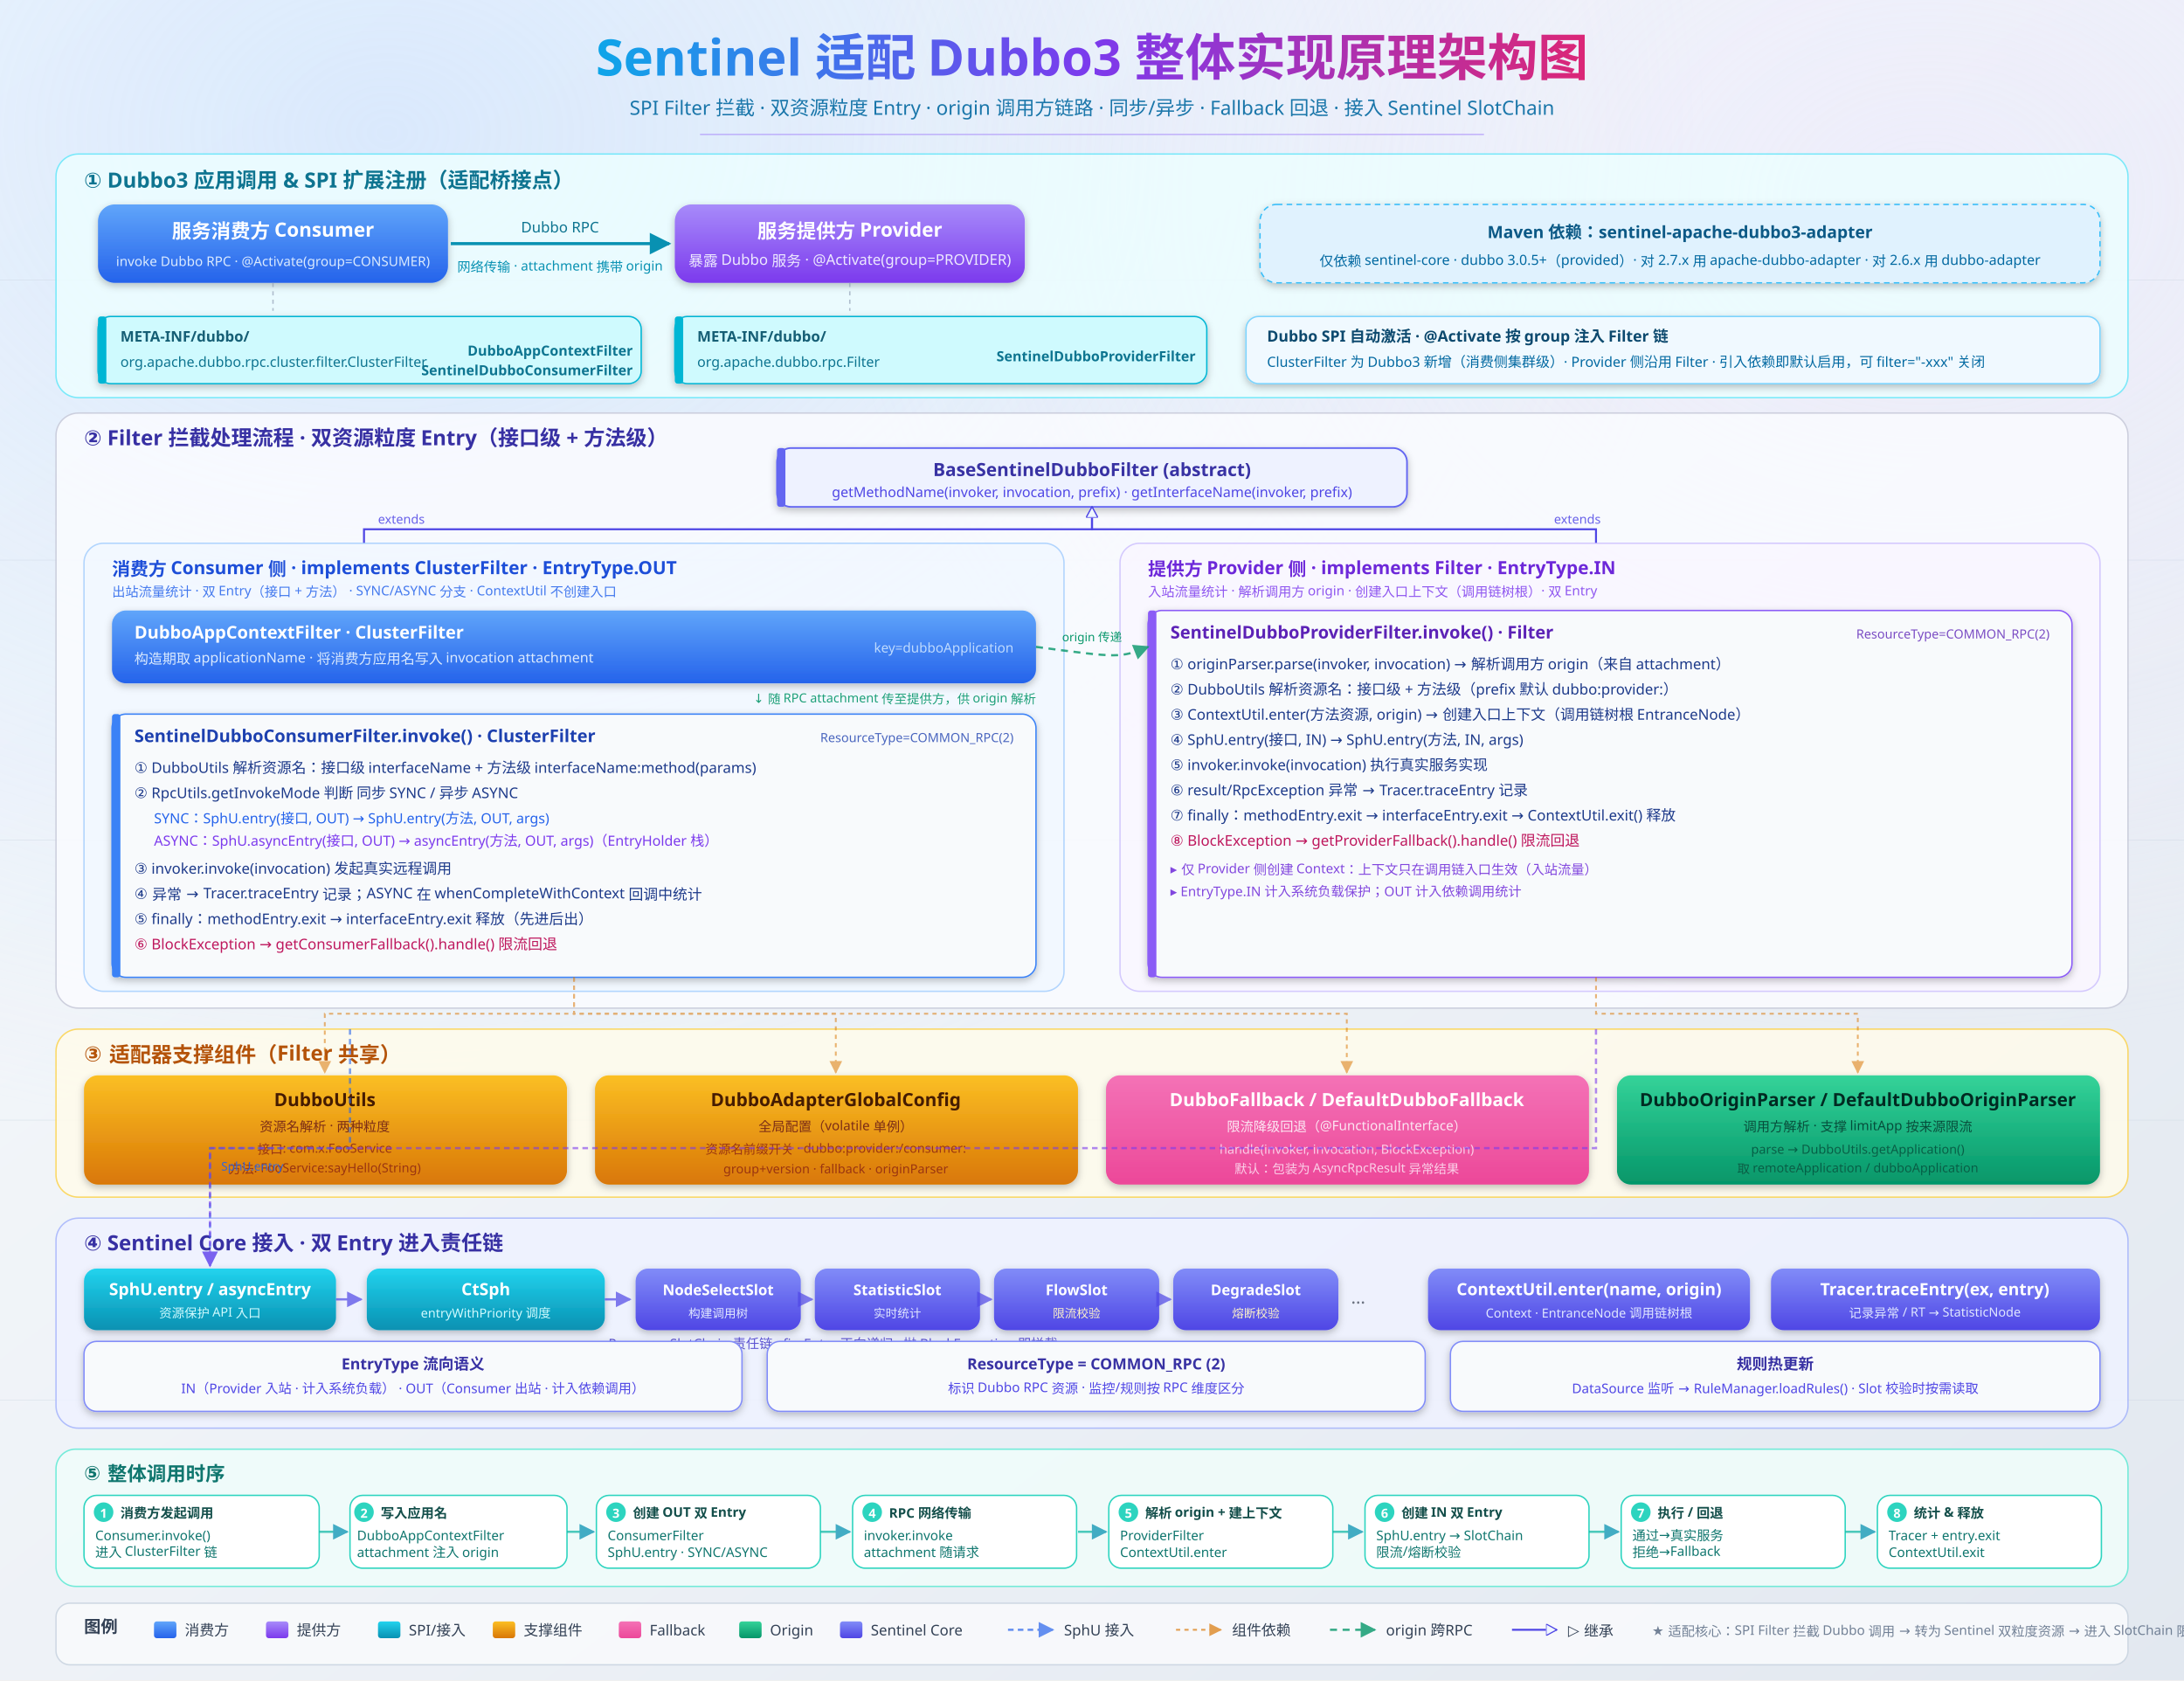
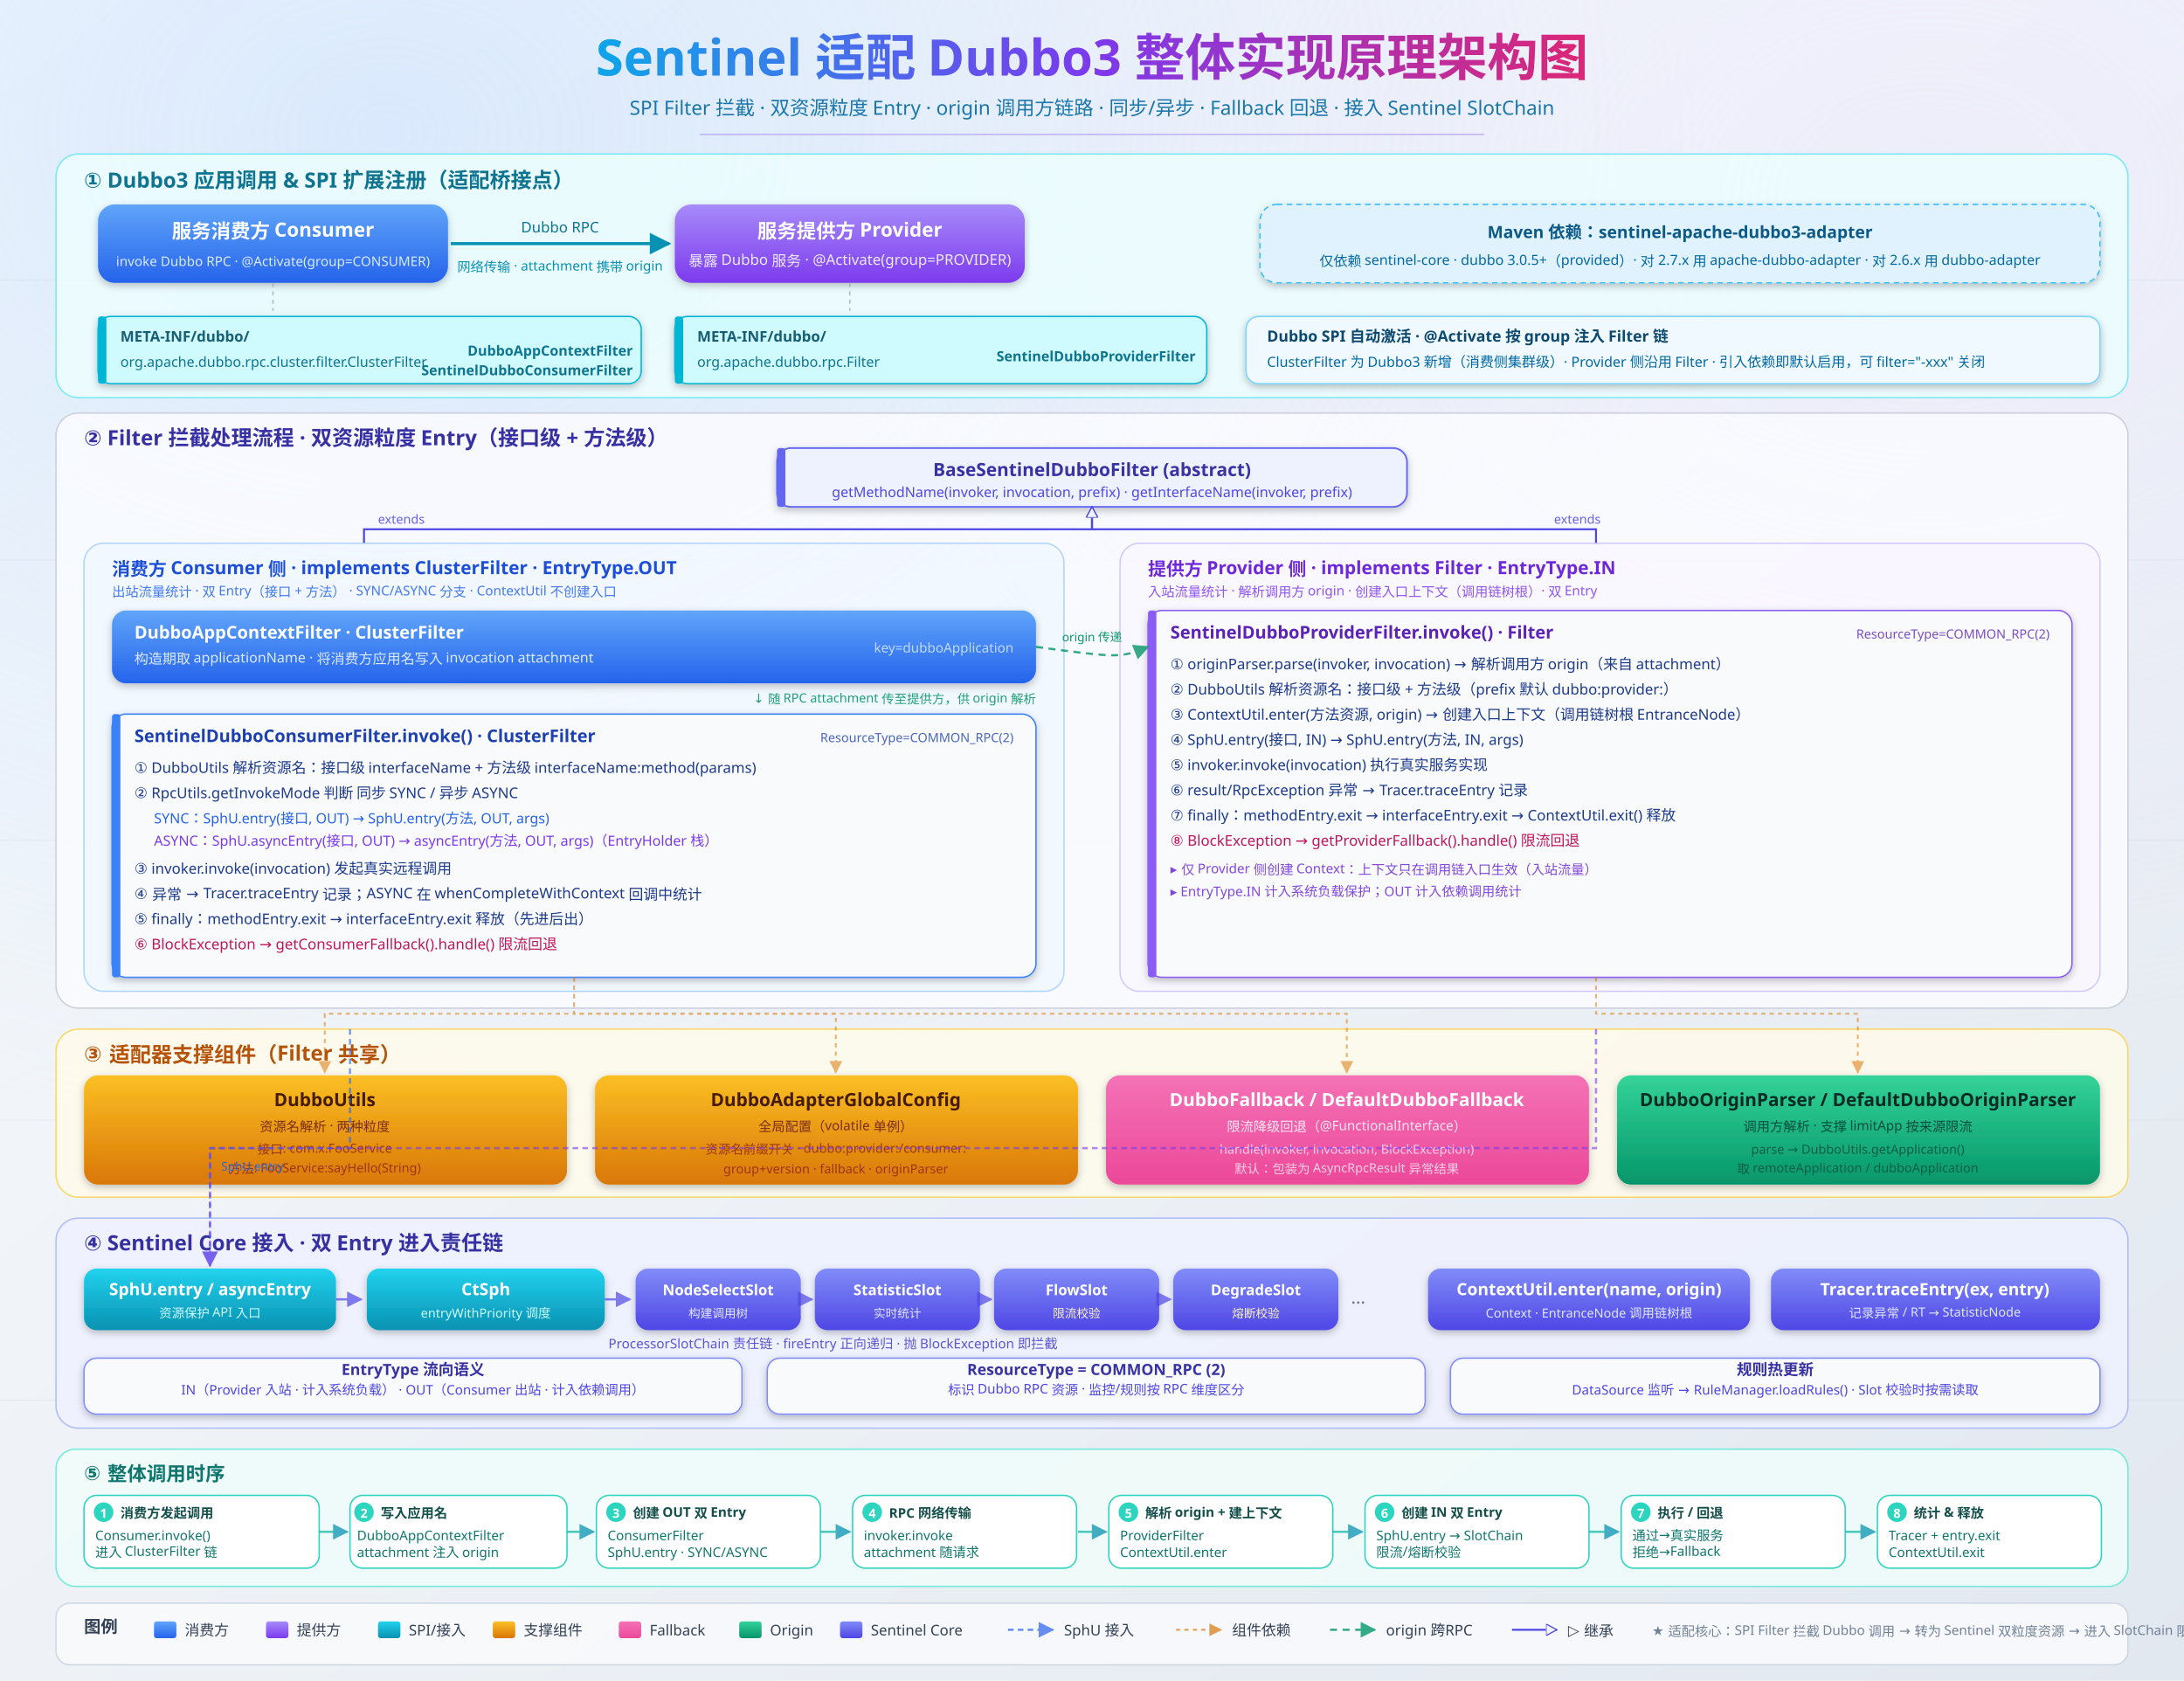
<svg xmlns="http://www.w3.org/2000/svg" width="1560" height="1200" viewBox="0 0 1560 1200" font-family="'Microsoft YaHei','PingFang SC','Segoe UI',sans-serif">
  <defs>
    <linearGradient id="bgGrad" x1="0" y1="0" x2="1" y2="1">
      <stop offset="0" stop-color="#f8fafc" />
      <stop offset="0.5" stop-color="#eef2f7" />
      <stop offset="1" stop-color="#e2e8f0" />
    </linearGradient>
    <radialGradient id="glow1" cx="0.18" cy="0.08" r="0.6">
      <stop offset="0" stop-color="#bfdbfe" stop-opacity="0.5" />
      <stop offset="1" stop-color="#bfdbfe" stop-opacity="0" />
    </radialGradient>
    <radialGradient id="glow2" cx="0.88" cy="0.12" r="0.5">
      <stop offset="0" stop-color="#ede9fe" stop-opacity="0.5" />
      <stop offset="1" stop-color="#ede9fe" stop-opacity="0" />
    </radialGradient>
    <linearGradient id="gConsumer" x1="0" y1="0" x2="0" y2="1">
      <stop offset="0" stop-color="#60a5fa" />
      <stop offset="1" stop-color="#2563eb" />
    </linearGradient>
    <linearGradient id="gProvider" x1="0" y1="0" x2="0" y2="1">
      <stop offset="0" stop-color="#a78bfa" />
      <stop offset="1" stop-color="#7c3aed" />
    </linearGradient>
    <linearGradient id="gSpi" x1="0" y1="0" x2="0" y2="1">
      <stop offset="0" stop-color="#22d3ee" />
      <stop offset="1" stop-color="#0891b2" />
    </linearGradient>
    <linearGradient id="gSupport" x1="0" y1="0" x2="0" y2="1">
      <stop offset="0" stop-color="#fbbf24" />
      <stop offset="1" stop-color="#d97706" />
    </linearGradient>
    <linearGradient id="gFallback" x1="0" y1="0" x2="0" y2="1">
      <stop offset="0" stop-color="#f472b6" />
      <stop offset="1" stop-color="#ec4899" />
    </linearGradient>
    <linearGradient id="gOrigin" x1="0" y1="0" x2="0" y2="1">
      <stop offset="0" stop-color="#34d399" />
      <stop offset="1" stop-color="#059669" />
    </linearGradient>
    <linearGradient id="gCore" x1="0" y1="0" x2="0" y2="1">
      <stop offset="0" stop-color="#818cf8" />
      <stop offset="1" stop-color="#4f46e5" />
    </linearGradient>
    <linearGradient id="titleGrad" x1="0" y1="0" x2="1" y2="0">
      <stop offset="0" stop-color="#0ea5e9" />
      <stop offset="0.5" stop-color="#7c3aed" />
      <stop offset="1" stop-color="#db2777" />
    </linearGradient>
    <filter id="shadow" x="-20%" y="-20%" width="140%" height="140%">
      <feGaussianBlur in="SourceAlpha" stdDeviation="2.5" />
      <feOffset dx="0" dy="2" result="off" />
      <feComponentTransfer>
        <feFuncA type="linear" slope="0.25" />
      </feComponentTransfer>
      <feMerge>
        <feMergeNode />
        <feMergeNode in="SourceGraphic" />
      </feMerge>
    </filter>
    <marker id="arrB" viewBox="0 0 10 10" refX="9" refY="5" markerWidth="7" markerHeight="7" orient="auto">
      <path d="M0,0 L10,5 L0,10 z" fill="#2563eb" />
    </marker>
    <marker id="arrV" viewBox="0 0 10 10" refX="9" refY="5" markerWidth="7" markerHeight="7" orient="auto">
      <path d="M0,0 L10,5 L0,10 z" fill="#7c3aed" />
    </marker>
    <marker id="arrT" viewBox="0 0 10 10" refX="9" refY="5" markerWidth="7" markerHeight="7" orient="auto">
      <path d="M0,0 L10,5 L0,10 z" fill="#0891b2" />
    </marker>
    <marker id="arrG" viewBox="0 0 10 10" refX="9" refY="5" markerWidth="7" markerHeight="7" orient="auto">
      <path d="M0,0 L10,5 L0,10 z" fill="#059669" />
    </marker>
    <marker id="arrP" viewBox="0 0 10 10" refX="9" refY="5" markerWidth="7" markerHeight="7" orient="auto">
      <path d="M0,0 L10,5 L0,10 z" fill="#db2777" />
    </marker>
    <marker id="arrA" viewBox="0 0 10 10" refX="9" refY="5" markerWidth="7" markerHeight="7" orient="auto">
      <path d="M0,0 L10,5 L0,10 z" fill="#d97706" />
    </marker>
    <marker id="arrI" viewBox="0 0 10 10" refX="9" refY="5" markerWidth="7" markerHeight="7" orient="auto">
      <path d="M0,0 L10,5 L0,10 z" fill="#4f46e5" />
    </marker>
    <marker id="arrUml" viewBox="0 0 12 12" refX="11" refY="6" markerWidth="6" markerHeight="6" orient="auto">
      <path d="M0,0 L11,6 L0,12 z" fill="#eff6ff" stroke="#4f46e5" stroke-width="1.2" />
    </marker>
  </defs>
  <rect width="1560" height="1200" fill="url(#bgGrad)" />
  <rect width="1560" height="1200" fill="url(#glow1)" />
  <rect width="1560" height="1200" fill="url(#glow2)" />
  <g stroke="#cbd5e1" stroke-width="0.5" opacity="0.5">
    <path d="M0 200 H1560 M0 400 H1560 M0 600 H1560 M0 800 H1560 M0 1000 H1560" />
  </g>
  <text x="780" y="54" text-anchor="middle" font-size="36" font-weight="800" fill="url(#titleGrad)">Sentinel 适配 Dubbo3 整体实现原理架构图</text>
  <text x="780" y="82" text-anchor="middle" font-size="14" fill="#0369a1" opacity="0.9">SPI Filter 拦截 · 双资源粒度 Entry · origin 调用方链路 · 同步/异步 · Fallback 回退 · 接入 Sentinel SlotChain</text>
  <line x1="500" y1="96" x2="1060" y2="96" stroke="#a78bfa" stroke-width="1" opacity="0.6" />
  <rect x="40" y="110" width="1480" height="174" rx="16" fill="#ecfeff" opacity="0.85" stroke="#67e8f9" stroke-width="1" />
  <text x="60" y="134" font-size="15" font-weight="700" fill="#0e7490">① Dubbo3 应用调用 &amp; SPI 扩展注册（适配桥接点）</text>
  <g filter="url(#shadow)">
    <rect x="70" y="146" width="250" height="56" rx="12" fill="url(#gConsumer)" />
    <text x="195" y="170" text-anchor="middle" font-size="14" font-weight="700" fill="#fff">服务消费方 Consumer</text>
    <text x="195" y="190" text-anchor="middle" font-size="9.5" fill="#dbeafe">invoke Dubbo RPC · @Activate(group=CONSUMER)</text>
  </g>
  <g stroke="#0891b2" stroke-width="2.2" fill="none" marker-end="url(#arrT)">
    <path d="M322 174 H478" />
  </g>
  <text x="400" y="166" text-anchor="middle" font-size="10.5" fill="#0e7490">Dubbo RPC</text>
  <text x="400" y="194" text-anchor="middle" font-size="9.5" fill="#0891b2">网络传输 · attachment 携带 origin</text>
  <g filter="url(#shadow)">
    <rect x="482" y="146" width="250" height="56" rx="12" fill="url(#gProvider)" />
    <text x="607" y="170" text-anchor="middle" font-size="14" font-weight="700" fill="#fff">服务提供方 Provider</text>
    <text x="607" y="190" text-anchor="middle" font-size="10.5" fill="#ede9fe">暴露 Dubbo 服务 · @Activate(group=PROVIDER)</text>
  </g>
  <g stroke="#94a3b8" stroke-width="1" stroke-dasharray="3,3" fill="none" opacity="0.7">
    <path d="M195 202 V222" />
    <path d="M607 202 V222" />
  </g>
  <g filter="url(#shadow)">
    <rect x="70" y="226" width="388" height="48" rx="9" fill="#cffafe" stroke="#06b6d4" stroke-width="1" />
    <rect x="70" y="226" width="6" height="48" rx="2" fill="#06b6d4" />
    <text x="86" y="244" font-size="10.5" font-weight="700" fill="#155e75">META-INF/dubbo/</text>
    <text x="86" y="262" font-size="10" fill="#0e7490">org.apache.dubbo.rpc.cluster.filter.ClusterFilter</text>
    <text x="452" y="254" text-anchor="end" font-size="10" font-weight="700" fill="#0e7490">DubboAppContextFilter</text>
    <text x="452" y="268" text-anchor="end" font-size="10" font-weight="700" fill="#0e7490">SentinelDubboConsumerFilter</text>
  </g>
  <g filter="url(#shadow)">
    <rect x="482" y="226" width="380" height="48" rx="9" fill="#cffafe" stroke="#06b6d4" stroke-width="1" />
    <rect x="482" y="226" width="6" height="48" rx="2" fill="#06b6d4" />
    <text x="498" y="244" font-size="10.5" font-weight="700" fill="#155e75">META-INF/dubbo/</text>
    <text x="498" y="262" font-size="10" fill="#0e7490">org.apache.dubbo.rpc.Filter</text>
    <text x="854" y="258" text-anchor="end" font-size="10" font-weight="700" fill="#0e7490">SentinelDubboProviderFilter</text>
  </g>
  <g filter="url(#shadow)">
    <rect x="890" y="226" width="610" height="48" rx="9" fill="#f0f9ff" stroke="#7dd3fc" stroke-width="1" />
    <text x="905" y="244" font-size="11" font-weight="700" fill="#0c4a6e">Dubbo SPI 自动激活 · @Activate 按 group 注入 Filter 链</text>
    <text x="905" y="262" font-size="10" fill="#0369a1">ClusterFilter 为 Dubbo3 新增（消费侧集群级）· Provider 侧沿用 Filter · 引入依赖即默认启用，可 filter="-xxx" 关闭</text>
  </g>
  <g filter="url(#shadow)">
    <rect x="900" y="146" width="600" height="56" rx="12" fill="#e0f2fe" stroke="#38bdf8" stroke-width="1" stroke-dasharray="4,3" />
    <text x="1200" y="170" text-anchor="middle" font-size="12" font-weight="700" fill="#075985">Maven 依赖：sentinel-apache-dubbo3-adapter</text>
    <text x="1200" y="190" text-anchor="middle" font-size="10" fill="#0369a1">仅依赖 sentinel-core · dubbo 3.0.5+（provided）· 对 2.7.x 用 apache-dubbo-adapter · 对 2.6.x 用 dubbo-adapter</text>
  </g>
  <rect x="40" y="295" width="1480" height="425" rx="16" fill="#fafbff" opacity="0.85" stroke="#c7c9d8" stroke-width="1" />
  <text x="60" y="318" font-size="15" font-weight="700" fill="#3730a3">② Filter 拦截处理流程 · 双资源粒度 Entry（接口级 + 方法级）</text>
  <g filter="url(#shadow)">
    <rect x="555" y="320" width="450" height="42" rx="10" fill="#eef2ff" stroke="#6366f1" stroke-width="1.2" />
    <rect x="555" y="320" width="6" height="42" rx="2" fill="#6366f1" />
    <text x="780" y="340" text-anchor="middle" font-size="13" font-weight="700" fill="#3730a3">BaseSentinelDubboFilter  (abstract)</text>
    <text x="780" y="355" text-anchor="middle" font-size="10" fill="#4f46e5">getMethodName(invoker, invocation, prefix) · getInterfaceName(invoker, prefix)</text>
  </g>
  <path d="M260 388 V378 H780 V362" stroke="#4f46e5" stroke-width="1.4" fill="none" marker-end="url(#arrUml)" />
  <path d="M1140 388 V378 H780 V362" stroke="#4f46e5" stroke-width="1.4" fill="none" marker-end="url(#arrUml)" />
  <text x="270" y="374" font-size="9" fill="#4f46e5" opacity="0.85">extends</text>
  <text x="1110" y="374" font-size="9" fill="#4f46e5" opacity="0.85">extends</text>
  <rect x="60" y="388" width="700" height="320" rx="14" fill="#eff6ff" opacity="0.7" stroke="#93c5fd" stroke-width="1" />
  <text x="80" y="411" font-size="13" font-weight="700" fill="#1d4ed8">消费方 Consumer 侧 · implements ClusterFilter · EntryType.OUT</text>
  <text x="80" y="426" font-size="9.5" fill="#2563eb" opacity="0.85">出站流量统计 · 双 Entry（接口 + 方法） · SYNC/ASYNC 分支 · ContextUtil 不创建入口</text>
  <g filter="url(#shadow)">
    <rect x="80" y="436" width="660" height="52" rx="10" fill="url(#gConsumer)" />
    <text x="96" y="456" font-size="12.5" font-weight="700" fill="#fff">DubboAppContextFilter  ·  ClusterFilter</text>
    <text x="96" y="474" font-size="10" fill="#dbeafe">构造期取 applicationName · 将消费方应用名写入 invocation attachment</text>
    <text x="724" y="466" text-anchor="end" font-size="9.5" fill="#bfdbfe">key=dubboApplication</text>
  </g>
  <text x="740" y="502" text-anchor="end" font-size="9" fill="#059669" opacity="0.9">↓ 随 RPC attachment 传至提供方，供 origin 解析</text>
  <g filter="url(#shadow)">
    <rect x="80" y="510" width="660" height="188" rx="10" fill="#f8fafc" stroke="#3b82f6" stroke-width="1" />
    <rect x="80" y="510" width="6" height="188" rx="2" fill="#3b82f6" />
    <text x="96" y="530" font-size="12.5" font-weight="700" fill="#1e40af">SentinelDubboConsumerFilter.invoke()  ·  ClusterFilter</text>
    <text x="96" y="552" font-size="10.5" fill="#1e3a8a">① DubboUtils 解析资源名：接口级 interfaceName + 方法级 interfaceName:method(params)</text>
    <text x="96" y="570" font-size="10.5" fill="#1e3a8a">② RpcUtils.getInvokeMode 判断 同步 SYNC / 异步 ASYNC</text>
    <text x="110" y="588" font-size="10" fill="#2563eb">SYNC：SphU.entry(接口, OUT) → SphU.entry(方法, OUT, args)</text>
    <text x="110" y="604" font-size="10" fill="#7c3aed">ASYNC：SphU.asyncEntry(接口, OUT) → asyncEntry(方法, OUT, args)（EntryHolder 栈）</text>
    <text x="96" y="624" font-size="10.5" fill="#1e3a8a">③ invoker.invoke(invocation) 发起真实远程调用</text>
    <text x="96" y="642" font-size="10.5" fill="#1e3a8a">④ 异常 → Tracer.traceEntry 记录；ASYNC 在 whenCompleteWithContext 回调中统计</text>
    <text x="96" y="660" font-size="10.5" fill="#1e3a8a">⑤ finally：methodEntry.exit → interfaceEntry.exit 释放（先进后出）</text>
    <text x="96" y="678" font-size="10.5" fill="#be185d">⑥ BlockException → getConsumerFallback().handle() 限流回退</text>
    <text x="724" y="530" text-anchor="end" font-size="9" fill="#1e40af" opacity="0.8">ResourceType=COMMON_RPC(2)</text>
  </g>
  <rect x="800" y="388" width="700" height="320" rx="14" fill="#faf5ff" opacity="0.7" stroke="#c4b5fd" stroke-width="1" />
  <text x="820" y="411" font-size="13" font-weight="700" fill="#6d28d9">提供方 Provider 侧 · implements Filter · EntryType.IN</text>
  <text x="820" y="426" font-size="9.5" fill="#7c3aed" opacity="0.85">入站流量统计 · 解析调用方 origin · 创建入口上下文（调用链树根）· 双 Entry</text>
  <g filter="url(#shadow)">
    <rect x="820" y="436" width="660" height="262" rx="10" fill="#f8fafc" stroke="#8b5cf6" stroke-width="1" />
    <rect x="820" y="436" width="6" height="262" rx="2" fill="#8b5cf6" />
    <text x="836" y="456" font-size="12.5" font-weight="700" fill="#5b21b6">SentinelDubboProviderFilter.invoke()  ·  Filter</text>
    <text x="836" y="478" font-size="10.5" fill="#1e3a8a">① originParser.parse(invoker, invocation) → 解析调用方 origin（来自 attachment）</text>
    <text x="836" y="496" font-size="10.5" fill="#1e3a8a">② DubboUtils 解析资源名：接口级 + 方法级（prefix 默认 dubbo:provider:）</text>
    <text x="836" y="514" font-size="10.5" fill="#1e3a8a">③ ContextUtil.enter(方法资源, origin) → 创建入口上下文（调用链树根 EntranceNode）</text>
    <text x="836" y="532" font-size="10.5" fill="#1e3a8a">④ SphU.entry(接口, IN) → SphU.entry(方法, IN, args)</text>
    <text x="836" y="550" font-size="10.5" fill="#1e3a8a">⑤ invoker.invoke(invocation) 执行真实服务实现</text>
    <text x="836" y="568" font-size="10.5" fill="#1e3a8a">⑥ result/RpcException 异常 → Tracer.traceEntry 记录</text>
    <text x="836" y="586" font-size="10.5" fill="#1e3a8a">⑦ finally：methodEntry.exit → interfaceEntry.exit → ContextUtil.exit() 释放</text>
    <text x="836" y="604" font-size="10.5" fill="#be185d">⑧ BlockException → getProviderFallback().handle() 限流回退</text>
    <text x="836" y="624" font-size="9.5" fill="#6d28d9" opacity="0.85">▸ 仅 Provider 侧创建 Context：上下文只在调用链入口生效（入站流量）</text>
    <text x="836" y="640" font-size="9.5" fill="#6d28d9" opacity="0.85">▸ EntryType.IN 计入系统负载保护；OUT 计入依赖调用统计</text>
    <text x="1464" y="456" text-anchor="end" font-size="9" fill="#5b21b6" opacity="0.8">ResourceType=COMMON_RPC(2)</text>
  </g>
  <g stroke="#059669" stroke-width="1.6" fill="none" marker-end="url(#arrG)" stroke-dasharray="5,4" opacity="0.8">
    <path d="M740 462 C 800 470, 800 470, 820 462" />
  </g>
  <text x="780" y="458" text-anchor="middle" font-size="8.5" fill="#059669">origin 传递</text>
  <rect x="40" y="735" width="1480" height="120" rx="16" fill="#fffbeb" opacity="0.85" stroke="#fcd34d" stroke-width="1" />
  <text x="60" y="758" font-size="15" font-weight="700" fill="#b45309">③ 适配器支撑组件（Filter 共享）</text>
  <g filter="url(#shadow)">
    <rect x="60" y="768" width="345" height="78" rx="10" fill="url(#gSupport)" />
    <text x="232" y="790" text-anchor="middle" font-size="13" font-weight="700" fill="#451a03">DubboUtils</text>
    <text x="232" y="808" text-anchor="middle" font-size="9.5" fill="#7c2d12">资源名解析 · 两种粒度</text>
    <text x="232" y="824" text-anchor="middle" font-size="9" fill="#9a3412">接口: com.x.FooService</text>
    <text x="232" y="838" text-anchor="middle" font-size="9" fill="#9a3412">方法: FooService:sayHello(String)</text>
  </g>
  <g filter="url(#shadow)">
    <rect x="425" y="768" width="345" height="78" rx="10" fill="url(#gSupport)" />
    <text x="597" y="790" text-anchor="middle" font-size="13" font-weight="700" fill="#451a03">DubboAdapterGlobalConfig</text>
    <text x="597" y="808" text-anchor="middle" font-size="9.5" fill="#7c2d12">全局配置（volatile 单例）</text>
    <text x="597" y="824" text-anchor="middle" font-size="9" fill="#9a3412">资源名前缀开关 · dubbo:provider:/consumer:</text>
    <text x="597" y="838" text-anchor="middle" font-size="9" fill="#9a3412">group+version · fallback · originParser</text>
  </g>
  <g filter="url(#shadow)">
    <rect x="790" y="768" width="345" height="78" rx="10" fill="url(#gFallback)" />
    <text x="962" y="790" text-anchor="middle" font-size="13" font-weight="700" fill="#fff">DubboFallback  /  DefaultDubboFallback</text>
    <text x="962" y="808" text-anchor="middle" font-size="9.5" fill="#fce7f3">限流降级回退（@FunctionalInterface）</text>
    <text x="962" y="824" text-anchor="middle" font-size="9" fill="#fbcfe8">handle(invoker, invocation, BlockException)</text>
    <text x="962" y="838" text-anchor="middle" font-size="9" fill="#fbcfe8">默认：包装为 AsyncRpcResult 异常结果</text>
  </g>
  <g filter="url(#shadow)">
    <rect x="1155" y="768" width="345" height="78" rx="10" fill="url(#gOrigin)" />
    <text x="1327" y="790" text-anchor="middle" font-size="13" font-weight="700" fill="#022c22">DubboOriginParser  /  DefaultDubboOriginParser</text>
    <text x="1327" y="808" text-anchor="middle" font-size="9.5" fill="#064e3b">调用方解析 · 支撑 limitApp 按来源限流</text>
    <text x="1327" y="824" text-anchor="middle" font-size="9" fill="#065f46">parse → DubboUtils.getApplication()</text>
    <text x="1327" y="838" text-anchor="middle" font-size="9" fill="#065f46">取 remoteApplication / dubboApplication</text>
  </g>
  <g stroke="#d97706" stroke-width="1.3" fill="none" marker-end="url(#arrA)" stroke-dasharray="3,3" opacity="0.55">
    <path d="M410 698 V724 H232 V766" />
    <path d="M410 698 V724 H597 V766" />
    <path d="M410 698 V724 H962 V766" />
    <path d="M1140 698 V724 H1327 V766" />
  </g>
  <rect x="40" y="870" width="1480" height="150" rx="16" fill="#eef2ff" opacity="0.85" stroke="#a5b4fc" stroke-width="1" />
  <text x="60" y="893" font-size="15" font-weight="700" fill="#3730a3">④ Sentinel Core 接入 · 双 Entry 进入责任链</text>
  <g filter="url(#shadow)">
    <rect x="60" y="906" width="180" height="44" rx="9" fill="url(#gSpi)" />
    <text x="150" y="925" text-anchor="middle" font-size="12" font-weight="700" fill="#fff">SphU.entry / asyncEntry</text>
    <text x="150" y="941" text-anchor="middle" font-size="9" fill="#cffafe">资源保护 API 入口</text>
  </g>
  <g filter="url(#shadow)">
    <rect x="262" y="906" width="170" height="44" rx="9" fill="url(#gSpi)" />
    <text x="347" y="925" text-anchor="middle" font-size="12" font-weight="700" fill="#fff">CtSph</text>
    <text x="347" y="941" text-anchor="middle" font-size="9" fill="#cffafe">entryWithPriority 调度</text>
  </g>
  <g filter="url(#shadow)">
    <rect x="454" y="906" width="118" height="44" rx="9" fill="url(#gCore)" />
    <text x="513" y="925" text-anchor="middle" font-size="10.5" font-weight="700" fill="#fff">NodeSelectSlot</text>
    <text x="513" y="941" text-anchor="middle" font-size="8.5" fill="#e0e7ff">构建调用树</text>
  </g>
  <g filter="url(#shadow)">
    <rect x="582" y="906" width="118" height="44" rx="9" fill="url(#gCore)" />
    <text x="641" y="925" text-anchor="middle" font-size="10.5" font-weight="700" fill="#fff">StatisticSlot</text>
    <text x="641" y="941" text-anchor="middle" font-size="8.5" fill="#e0e7ff">实时统计</text>
  </g>
  <g filter="url(#shadow)">
    <rect x="710" y="906" width="118" height="44" rx="9" fill="url(#gCore)" />
    <text x="769" y="925" text-anchor="middle" font-size="10.5" font-weight="700" fill="#fff">FlowSlot</text>
    <text x="769" y="941" text-anchor="middle" font-size="8.5" fill="#fef3c7">限流校验</text>
  </g>
  <g filter="url(#shadow)">
    <rect x="838" y="906" width="118" height="44" rx="9" fill="url(#gCore)" />
    <text x="897" y="925" text-anchor="middle" font-size="10.5" font-weight="700" fill="#fff">DegradeSlot</text>
    <text x="897" y="941" text-anchor="middle" font-size="8.5" fill="#fef3c7">熔断校验</text>
  </g>
  <text x="965" y="931" font-size="13" fill="#6b7280">…</text>
  <g stroke="#4f46e5" stroke-width="1.6" fill="none" marker-end="url(#arrI)" opacity="0.7">
    <path d="M240 928 H258" />
    <path d="M432 928 H450" />
    <path d="M572 928 H580" />
    <path d="M700 928 H708" />
    <path d="M828 928 H836" />
  </g>
  <text x="595" y="963" text-anchor="middle" font-size="9.5" fill="#4338ca" opacity="0.85">ProcessorSlotChain 责任链 · fireEntry 正向递归 · 抛 BlockException 即拦截</text>
  <g filter="url(#shadow)">
    <rect x="1020" y="906" width="230" height="44" rx="9" fill="url(#gCore)" />
    <text x="1135" y="925" text-anchor="middle" font-size="12" font-weight="700" fill="#fff">ContextUtil.enter(name, origin)</text>
    <text x="1135" y="941" text-anchor="middle" font-size="9" fill="#e0e7ff">Context · EntranceNode 调用链树根</text>
  </g>
  <g filter="url(#shadow)">
    <rect x="1265" y="906" width="235" height="44" rx="9" fill="url(#gCore)" />
    <text x="1382" y="925" text-anchor="middle" font-size="12" font-weight="700" fill="#fff">Tracer.traceEntry(ex, entry)</text>
    <text x="1382" y="941" text-anchor="middle" font-size="9" fill="#e0e7ff">记录异常 / RT → StatisticNode</text>
  </g>
  <g filter="url(#shadow)">
-     <rect x="60" y="958" width="470" height="50" rx="9" fill="#f8fafc" stroke="#818cf8" stroke-width="1" />
-     <text x="295" y="978" text-anchor="middle" font-size="11" font-weight="700" fill="#3730a3">EntryType 流向语义</text>
-     <text x="295" y="995" text-anchor="middle" font-size="9.5" fill="#4f46e5">IN（Provider 入站 · 计入系统负载） · OUT（Consumer 出站 · 计入依赖调用）</text>
-   </g>
-   <g filter="url(#shadow)">
-     <rect x="548" y="958" width="470" height="50" rx="9" fill="#f8fafc" stroke="#818cf8" stroke-width="1" />
-     <text x="783" y="978" text-anchor="middle" font-size="11" font-weight="700" fill="#3730a3">ResourceType = COMMON_RPC (2)</text>
-     <text x="783" y="995" text-anchor="middle" font-size="9.5" fill="#4f46e5">标识 Dubbo RPC 资源 · 监控/规则按 RPC 维度区分</text>
-   </g>
-   <g filter="url(#shadow)">
-     <rect x="1036" y="958" width="464" height="50" rx="9" fill="#f8fafc" stroke="#818cf8" stroke-width="1" />
-     <text x="1268" y="978" text-anchor="middle" font-size="11" font-weight="700" fill="#3730a3">规则热更新</text>
-     <text x="1268" y="995" text-anchor="middle" font-size="9.5" fill="#4f46e5">DataSource 监听 → RuleManager.loadRules() · Slot 校验时按需读取</text>
+     <rect x="60" y="970" width="470" height="40" rx="9" fill="#f8fafc" stroke="#818cf8" stroke-width="1" />
+     <text x="295" y="982" text-anchor="middle" font-size="11" font-weight="700" fill="#3730a3">EntryType 流向语义</text>
+     <text x="295" y="996" text-anchor="middle" font-size="9.5" fill="#4f46e5">IN（Provider 入站 · 计入系统负载） · OUT（Consumer 出站 · 计入依赖调用）</text>
+   </g>
+   <g filter="url(#shadow)">
+     <rect x="548" y="970" width="470" height="40" rx="9" fill="#f8fafc" stroke="#818cf8" stroke-width="1" />
+     <text x="783" y="982" text-anchor="middle" font-size="11" font-weight="700" fill="#3730a3">ResourceType = COMMON_RPC (2)</text>
+     <text x="783" y="996" text-anchor="middle" font-size="9.5" fill="#4f46e5">标识 Dubbo RPC 资源 · 监控/规则按 RPC 维度区分</text>
+   </g>
+   <g filter="url(#shadow)">
+     <rect x="1036" y="970" width="464" height="40" rx="9" fill="#f8fafc" stroke="#818cf8" stroke-width="1" />
+     <text x="1268" y="982" text-anchor="middle" font-size="11" font-weight="700" fill="#3730a3">规则热更新</text>
+     <text x="1268" y="996" text-anchor="middle" font-size="9.5" fill="#4f46e5">DataSource 监听 → RuleManager.loadRules() · Slot 校验时按需读取</text>
  </g>
  <g stroke="#2563eb" stroke-width="1.6" fill="none" marker-end="url(#arrB)" opacity="0.6" stroke-dasharray="4,3">
    <path d="M250 735 V820 H150 V904" />
  </g>
  <g stroke="#7c3aed" stroke-width="1.6" fill="none" marker-end="url(#arrV)" opacity="0.6" stroke-dasharray="4,3">
    <path d="M1140 735 V820 H150 V904" />
  </g>
  <text x="158" y="836" font-size="8.5" fill="#2563eb" opacity="0.9">SphU.entry</text>
  <rect x="40" y="1035" width="1480" height="98" rx="14" fill="#f0fdfa" opacity="0.85" stroke="#5eead4" stroke-width="1" />
  <text x="60" y="1057" font-size="14" font-weight="700" fill="#0f766e">⑤ 整体调用时序</text>
  <g font-size="9.5" fill="#0f766e">
    <rect x="60" y="1068" width="168" height="52" rx="9" fill="#fff" stroke="#2dd4bf" />
    <circle cx="74" cy="1080" r="7" fill="#2dd4bf" />
    <text x="74" y="1084" text-anchor="middle" font-size="9" font-weight="700" fill="#fff">1</text>
    <text x="86" y="1084" font-weight="700" fill="#134e4a">消费方发起调用</text>
    <text x="68" y="1100" fill="#0f766e">Consumer.invoke()</text>
    <text x="68" y="1112" fill="#0f766e">进入 ClusterFilter 链</text>
    <rect x="250" y="1068" width="155" height="52" rx="9" fill="#fff" stroke="#2dd4bf" />
    <circle cx="260" cy="1080" r="7" fill="#2dd4bf" />
    <text x="260" y="1084" text-anchor="middle" font-size="9" font-weight="700" fill="#fff">2</text>
    <text x="272" y="1084" font-weight="700" fill="#134e4a">写入应用名</text>
    <text x="255" y="1100" fill="#0f766e">DubboAppContextFilter</text>
    <text x="255" y="1112" fill="#0f766e">attachment 注入 origin</text>
    <rect x="426" y="1068" width="160" height="52" rx="9" fill="#fff" stroke="#2dd4bf" />
    <circle cx="440" cy="1080" r="7" fill="#2dd4bf" />
    <text x="440" y="1084" text-anchor="middle" font-size="9" font-weight="700" fill="#fff">3</text>
    <text x="452" y="1084" font-weight="700" fill="#134e4a">创建 OUT 双 Entry</text>
    <text x="434" y="1100" fill="#0f766e">ConsumerFilter</text>
    <text x="434" y="1112" fill="#0f766e">SphU.entry · SYNC/ASYNC</text>
    <rect x="609" y="1068" width="160" height="52" rx="9" fill="#fff" stroke="#2dd4bf" />
    <circle cx="623" cy="1080" r="7" fill="#2dd4bf" />
    <text x="623" y="1084" text-anchor="middle" font-size="9" font-weight="700" fill="#fff">4</text>
    <text x="635" y="1084" font-weight="700" fill="#134e4a">RPC 网络传输</text>
    <text x="617" y="1100" fill="#0f766e">invoker.invoke</text>
    <text x="617" y="1112" fill="#0f766e">attachment 随请求</text>
    <rect x="792" y="1068" width="160" height="52" rx="9" fill="#fff" stroke="#2dd4bf" />
    <circle cx="806" cy="1080" r="7" fill="#2dd4bf" />
    <text x="806" y="1084" text-anchor="middle" font-size="9" font-weight="700" fill="#fff">5</text>
    <text x="818" y="1084" font-weight="700" fill="#134e4a">解析 origin + 建上下文</text>
    <text x="800" y="1100" fill="#0f766e">ProviderFilter</text>
    <text x="800" y="1112" fill="#0f766e">ContextUtil.enter</text>
    <rect x="975" y="1068" width="160" height="52" rx="9" fill="#fff" stroke="#2dd4bf" />
    <circle cx="989" cy="1080" r="7" fill="#2dd4bf" />
    <text x="989" y="1084" text-anchor="middle" font-size="9" font-weight="700" fill="#fff">6</text>
    <text x="1001" y="1084" font-weight="700" fill="#134e4a">创建 IN 双 Entry</text>
    <text x="983" y="1100" fill="#0f766e">SphU.entry → SlotChain</text>
    <text x="983" y="1112" fill="#0f766e">限流/熔断校验</text>
    <rect x="1158" y="1068" width="160" height="52" rx="9" fill="#fff" stroke="#2dd4bf" />
    <circle cx="1172" cy="1080" r="7" fill="#2dd4bf" />
    <text x="1172" y="1084" text-anchor="middle" font-size="9" font-weight="700" fill="#fff">7</text>
    <text x="1184" y="1084" font-weight="700" fill="#134e4a">执行 / 回退</text>
    <text x="1166" y="1100" fill="#0f766e">通过→真实服务</text>
    <text x="1166" y="1112" fill="#0f766e">拒绝→Fallback</text>
    <rect x="1341" y="1068" width="160" height="52" rx="9" fill="#fff" stroke="#2dd4bf" />
    <circle cx="1355" cy="1080" r="7" fill="#2dd4bf" />
    <text x="1355" y="1084" text-anchor="middle" font-size="9" font-weight="700" fill="#fff">8</text>
    <text x="1367" y="1084" font-weight="700" fill="#134e4a">统计 &amp; 释放</text>
    <text x="1349" y="1100" fill="#0f766e">Tracer + entry.exit</text>
    <text x="1349" y="1112" fill="#0f766e">ContextUtil.exit</text>
  </g>
  <g stroke="#14b8a6" stroke-width="1.6" fill="none" marker-end="url(#arrT)" opacity="0.75">
    <path d="M228 1094 H248" />
    <path d="M405 1094 H424" />
    <path d="M586 1094 H607" />
    <path d="M770 1094 H790" />
    <path d="M952 1094 H973" />
    <path d="M1135 1094 H1156" />
    <path d="M1318 1094 H1339" />
  </g>
  <rect x="40" y="1145" width="1480" height="44" rx="10" fill="#f8fafc" opacity="0.9" stroke="#cbd5e1" stroke-width="1" />
  <text x="60" y="1166" font-size="12" font-weight="700" fill="#334155">图例</text>
  <rect x="110" y="1158" width="16" height="12" rx="2" fill="url(#gConsumer)" />
  <text x="132" y="1168" font-size="10.5" fill="#334155">消费方</text>
  <rect x="190" y="1158" width="16" height="12" rx="2" fill="url(#gProvider)" />
  <text x="212" y="1168" font-size="10.5" fill="#334155">提供方</text>
  <rect x="270" y="1158" width="16" height="12" rx="2" fill="url(#gSpi)" />
  <text x="292" y="1168" font-size="10.5" fill="#334155">SPI/接入</text>
  <rect x="352" y="1158" width="16" height="12" rx="2" fill="url(#gSupport)" />
  <text x="374" y="1168" font-size="10.5" fill="#334155">支撑组件</text>
  <rect x="442" y="1158" width="16" height="12" rx="2" fill="url(#gFallback)" />
  <text x="464" y="1168" font-size="10.5" fill="#334155">Fallback</text>
  <rect x="528" y="1158" width="16" height="12" rx="2" fill="url(#gOrigin)" />
  <text x="550" y="1168" font-size="10.5" fill="#334155">Origin</text>
  <rect x="600" y="1158" width="16" height="12" rx="2" fill="url(#gCore)" />
  <text x="622" y="1168" font-size="10.5" fill="#334155">Sentinel Core</text>
  <g stroke="#2563eb" stroke-width="1.6" fill="none" marker-end="url(#arrB)" stroke-dasharray="4,3" opacity="0.7">
    <path d="M720 1164 H752" />
  </g>
  <text x="760" y="1168" font-size="10.5" fill="#334155">SphU 接入</text>
  <g stroke="#d97706" stroke-width="1.3" fill="none" marker-end="url(#arrA)" stroke-dasharray="3,3" opacity="0.7">
    <path d="M840 1164 H872" />
  </g>
  <text x="880" y="1168" font-size="10.5" fill="#334155">组件依赖</text>
  <g stroke="#059669" stroke-width="1.6" fill="none" marker-end="url(#arrG)" stroke-dasharray="5,4" opacity="0.8">
    <path d="M950 1164 H982" />
  </g>
  <text x="990" y="1168" font-size="10.5" fill="#334155">origin 跨RPC</text>
  <g stroke="#4f46e5" stroke-width="1.4" fill="none" marker-end="url(#arrUml)">
    <path d="M1080 1164 H1112" />
  </g>
  <text x="1120" y="1168" font-size="10.5" fill="#334155">▷ 继承</text>
  <text x="1180" y="1168" font-size="9.5" fill="#64748b" opacity="0.9">★ 适配核心：SPI Filter 拦截 Dubbo 调用 → 转为 Sentinel 双粒度资源 → 进入 SlotChain 限流/熔断/统计</text>
</svg>
